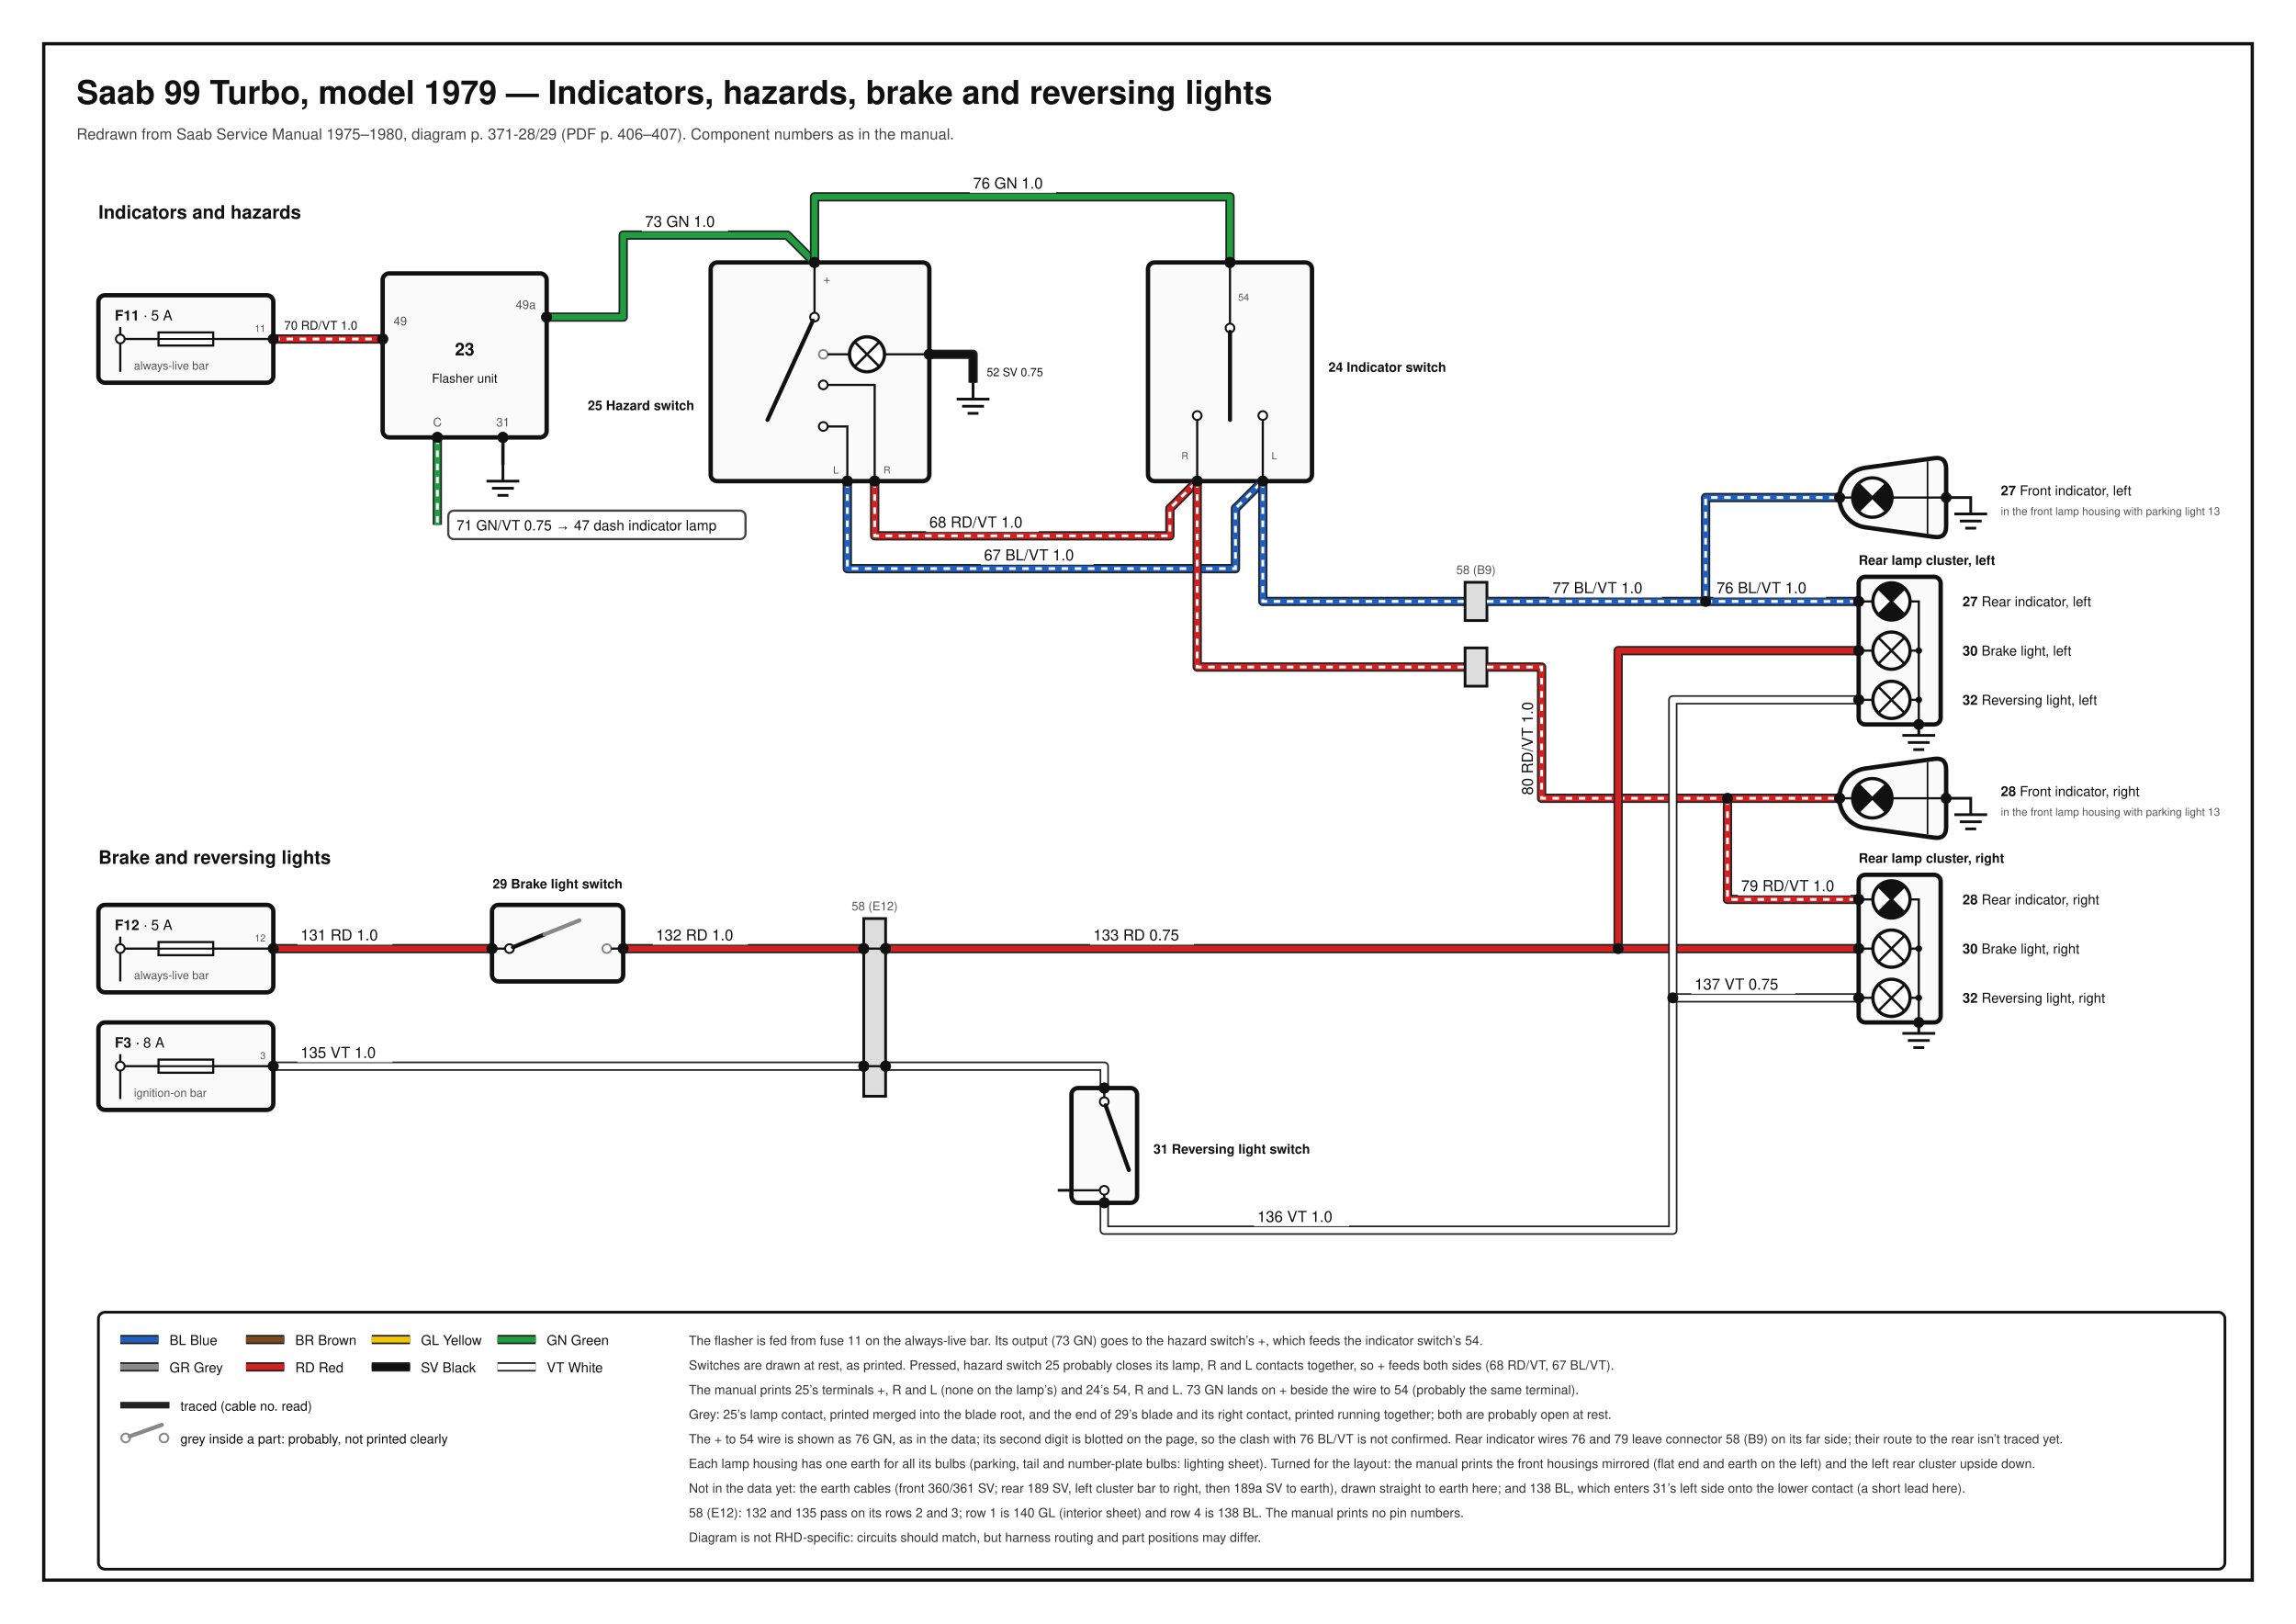
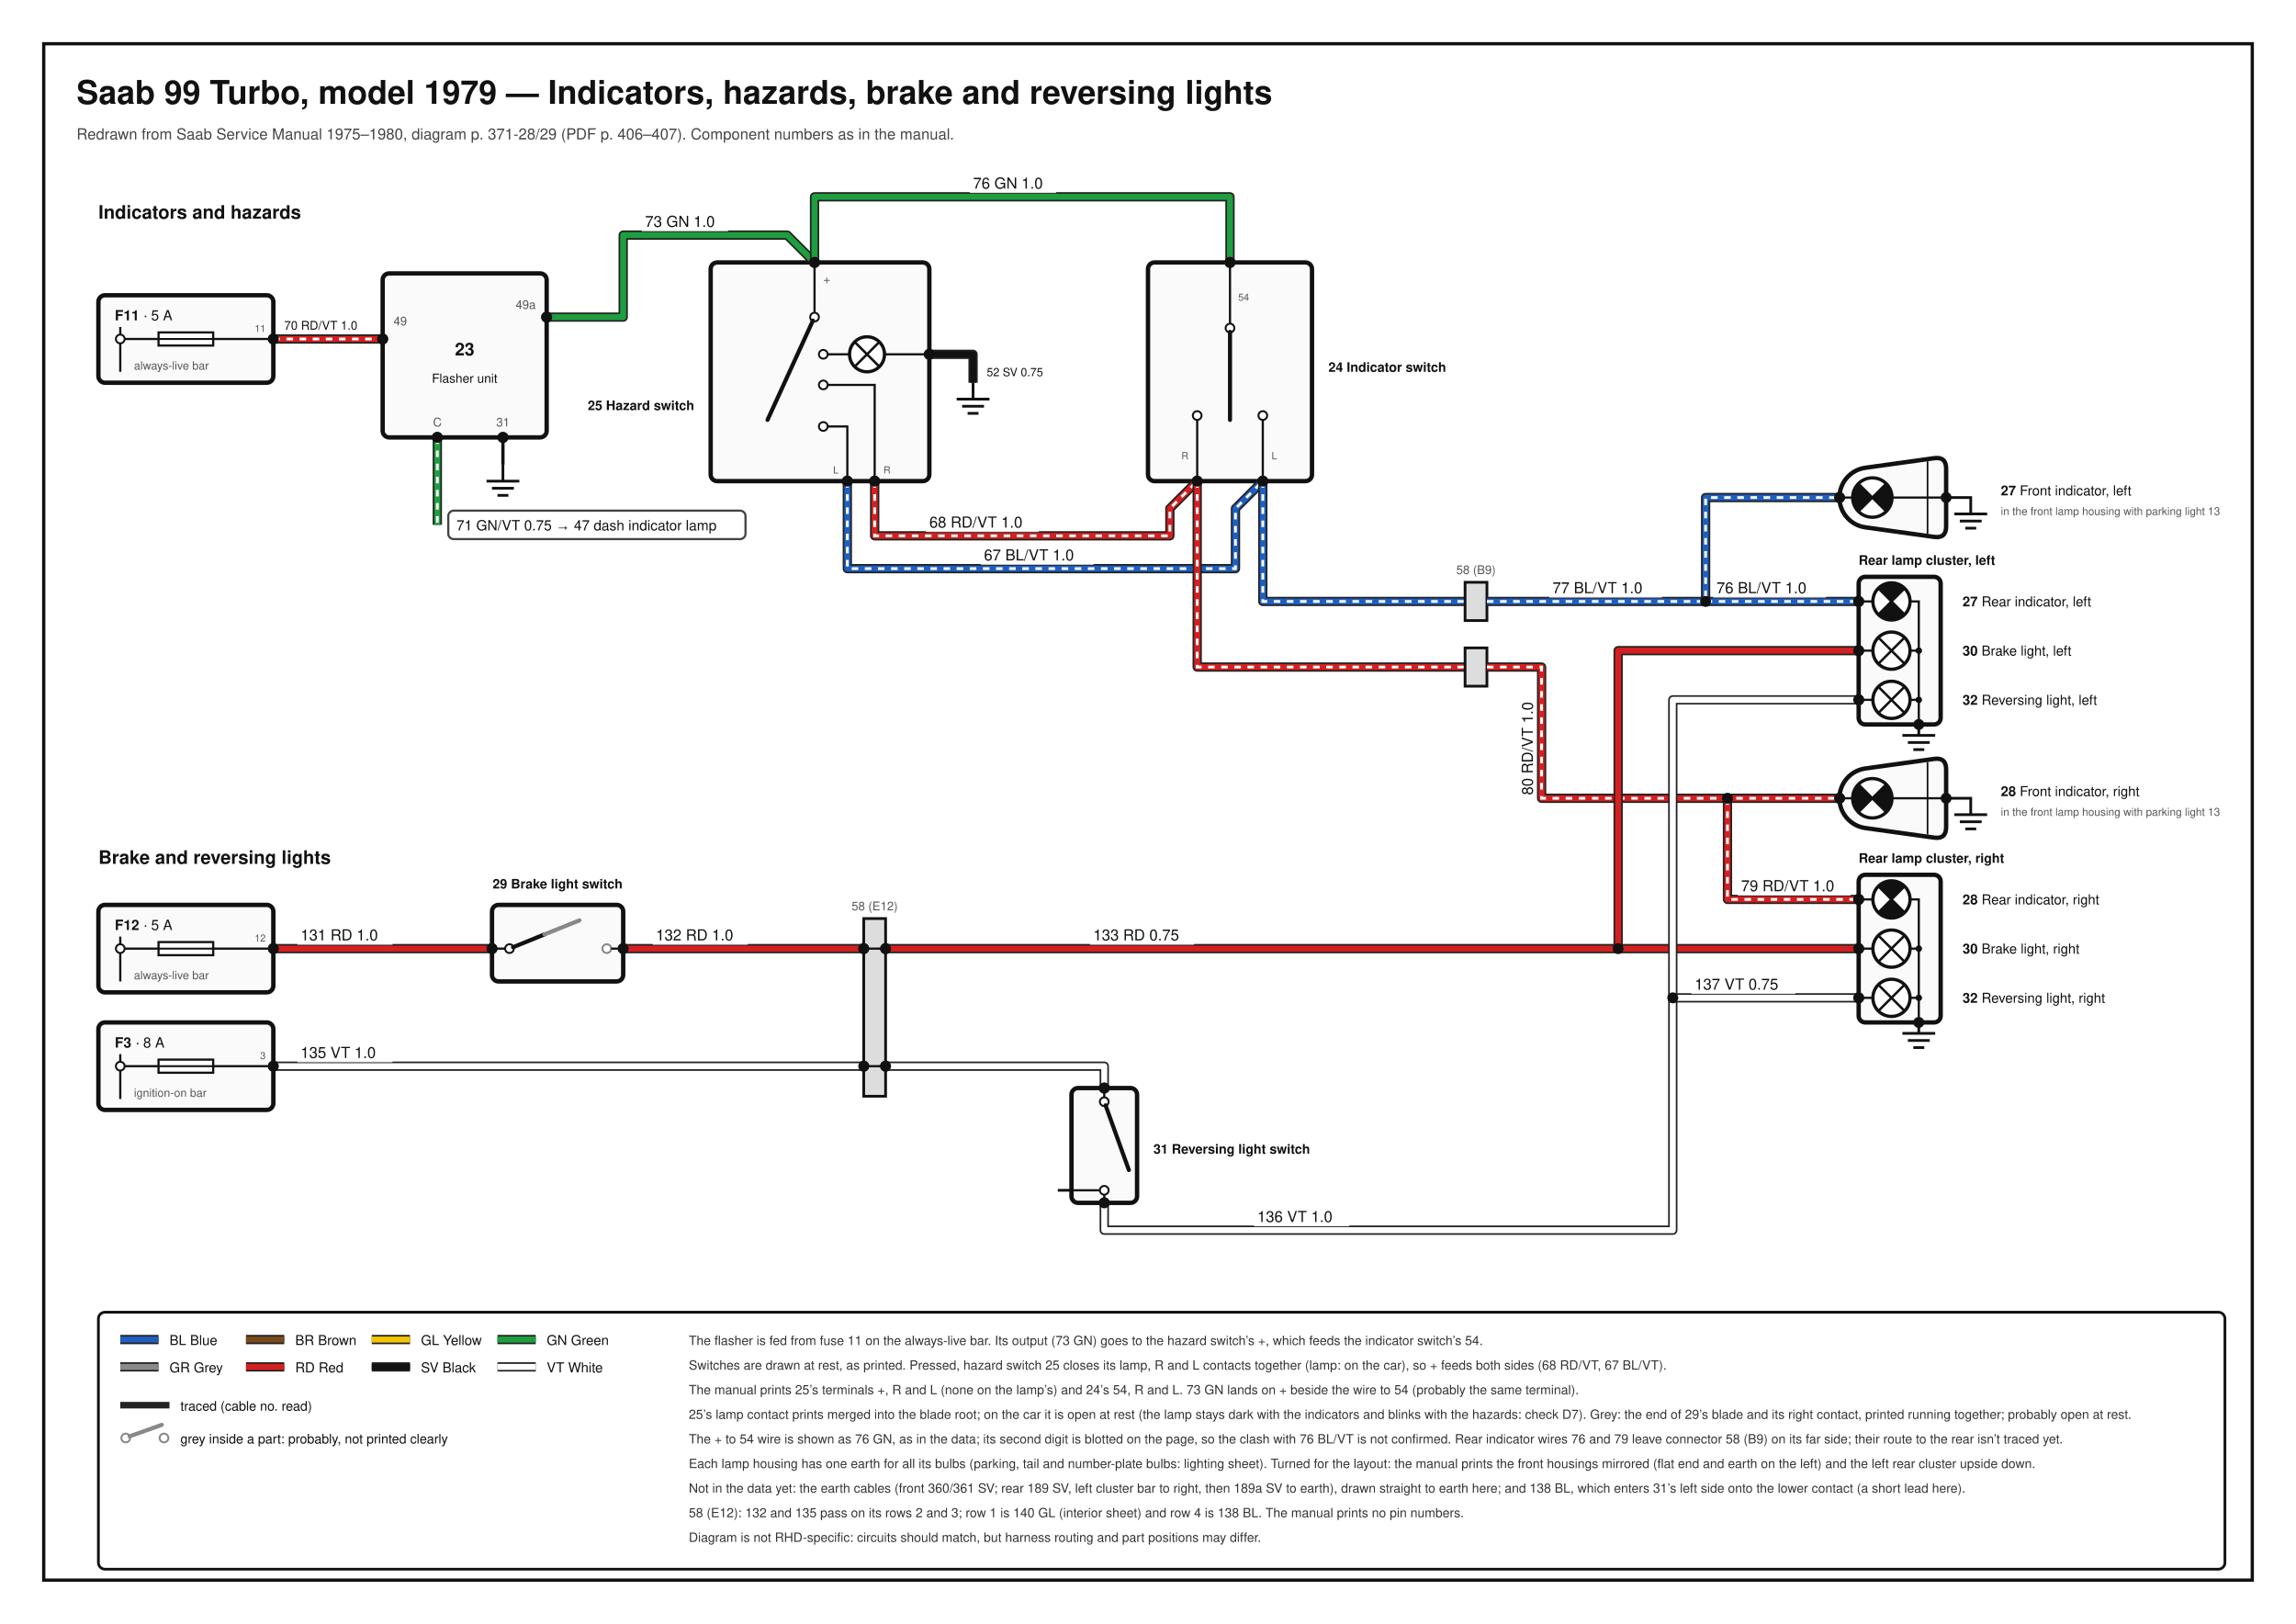
<svg xmlns="http://www.w3.org/2000/svg" width="420mm" height="297mm" viewBox="0 0 420 297" font-family="Helvetica, Arial, sans-serif">
  <rect width="420" height="297" fill="#fff" />
  <rect x="8" y="8" width="404" height="281" fill="none" stroke="#111" stroke-width=".6" />
  <text x="14" y="19" font-size="6" text-anchor="start" font-weight="bold" fill="#111">Saab 99 Turbo, model 1979 — Indicators, hazards, brake and reversing lights</text>
  <text x="14" y="25.5" font-size="2.8" text-anchor="start" font-weight="normal" fill="#444">Redrawn from Saab Service Manual 1975–1980, diagram p. 371-28/29 (PDF p. 406–407). Component numbers as in the manual.</text>
  <text x="18" y="40" font-size="3.4" text-anchor="start" font-weight="bold" fill="#111">Indicators and hazards</text>
  <rect x="18" y="54" width="32" height="16" rx="1.2" fill="#fafafa" stroke="#111" stroke-width="0.8" />
  <text x="21" y="58.6" font-size="2.6" text-anchor="start" font-weight="normal" fill="#111">
    <tspan font-weight="bold">F11</tspan> · 5 A</text>
  <path d="M22,59.8 L22,68" fill="none" stroke="#111" stroke-width=".4" />
  <circle cx="22" cy="62" r=".8" fill="#fff" stroke="#111" stroke-width=".35" />
  <rect x="29" y="60.8" width="10" height="2.4" fill="#fff" stroke="#111" stroke-width=".4" />
  <path d="M29,62 L39,62" stroke="#111" stroke-width=".35" />
  <path d="M22.8,62 L29,62" fill="none" stroke="#111" stroke-width=".4" />
  <path d="M39,62 L50,62" fill="none" stroke="#111" stroke-width=".4" />
  <circle cx="50" cy="62" r="1.0" fill="#111" />
  <text x="48.6" y="60.7" font-size="1.8" text-anchor="end" font-weight="normal" fill="#555">11</text>
  <text x="24.5" y="67.6" font-size="2.1" text-anchor="start" font-weight="normal" fill="#555">always-live bar</text>
  <path d="M50,62 L70,62" fill="none" stroke="#222" stroke-width="1.7" stroke-linejoin="round" />
  <path d="M50,62 L70,62" fill="none" stroke="#d42020" stroke-width="1.1" stroke-linejoin="round" />
  <path d="M50,62 L70,62" fill="none" stroke="#ffffff" stroke-width="0.5" stroke-dasharray="1.2 1.2" />
  <text x="52" y="60.3" font-size="2.2" text-anchor="start" font-weight="normal" fill="#111">70 RD/VT 1.0</text>
  <rect x="70" y="50" width="30" height="30" rx="1.2" fill="#fafafa" stroke="#111" stroke-width="0.8" />
  <text x="85" y="65" font-size="3.2" text-anchor="middle" font-weight="bold" fill="#111">23</text>
  <text x="85" y="70" font-size="2.3" text-anchor="middle" font-weight="normal" fill="#111">Flasher unit</text>
  <circle cx="70" cy="62" r="1.0" fill="#111" />
  <text x="72" y="59.5" font-size="2.2" text-anchor="start" font-weight="normal" fill="#555">49</text>
  <circle cx="100" cy="58" r="1.0" fill="#111" />
  <text x="98" y="56.5" font-size="2.2" text-anchor="end" font-weight="normal" fill="#555">49a</text>
  <circle cx="80" cy="80" r="1.0" fill="#111" />
  <text x="80" y="78" font-size="2.2" text-anchor="middle" font-weight="normal" fill="#555">C</text>
  <circle cx="92" cy="80" r="1.0" fill="#111" />
  <text x="92" y="78" font-size="2.2" text-anchor="middle" font-weight="normal" fill="#555">31</text>
  <path d="M92,80 v5" stroke="#111" stroke-width=".6" />
  <path d="M92,85 v3 M89,88 h6 M90,89.3 h4 M91,90.6 h2" stroke="#111" stroke-width=".5" fill="none" />
  <path d="M80,80 L80,96" fill="none" stroke="#222" stroke-width="1.7" stroke-linejoin="round" />
  <path d="M80,80 L80,96" fill="none" stroke="#1e9e3e" stroke-width="1.1" stroke-linejoin="round" />
  <path d="M80,80 L80,96" fill="none" stroke="#ffffff" stroke-width="0.5" stroke-dasharray="1.2 1.2" />
  <rect x="82" y="93.4" width="54.376" height="5.2" rx="1" fill="#fff" stroke="#444" stroke-width=".4" />
  <text x="83.5" y="97" font-size="2.6" text-anchor="start" font-weight="normal" fill="#111">71 GN/VT 0.75 <tspan font-family="Arial">→</tspan> 47 dash indicator lamp</text>
  <rect x="130" y="48" width="40" height="40" rx="1.2" fill="#fafafa" stroke="#111" stroke-width="0.8" />
  <text x="127" y="75" font-size="2.4" text-anchor="end" font-weight="bold" fill="#111">25 Hazard switch</text>
  <path d="M100,58 L114,58 L114,43 L144,43 L149,48" fill="none" stroke="#222" stroke-width="1.7" stroke-linejoin="round" />
  <path d="M100,58 L114,58 L114,43 L144,43 L149,48" fill="none" stroke="#1e9e3e" stroke-width="1.1" stroke-linejoin="round" />
  <rect x="117.4" y="38.5" width="15.78" height="3.8" fill="#fff" opacity=".85" />
  <text x="118" y="41.5" font-size="2.8" text-anchor="start" font-weight="normal" fill="#111">73 GN 1.0</text>
  <path d="M149,48 L149,36 L225,36 L225,48" fill="none" stroke="#222" stroke-width="1.7" stroke-linejoin="round" />
  <path d="M149,48 L149,36 L225,36 L225,48" fill="none" stroke="#1e9e3e" stroke-width="1.1" stroke-linejoin="round" />
  <rect x="177.4" y="31.5" width="15.78" height="3.8" fill="#fff" opacity=".85" />
  <text x="178" y="34.5" font-size="2.8" text-anchor="start" font-weight="normal" fill="#111">76 GN 1.0</text>
  <circle cx="149" cy="48" r="1.0" fill="#111" />
  <text x="150.6" y="51.8" font-size="2.2" text-anchor="start" font-weight="normal" fill="#555">+</text>
  <path d="M149,48 L149,57.2" fill="none" stroke="#111" stroke-width=".4" />
  <circle cx="149" cy="58" r=".8" fill="#fff" stroke="#111" stroke-width=".35" />
  <path d="M148.7,58.64 L140.4,76.8" stroke="#111" stroke-width=".75" stroke-linecap="round" />
-   <circle cx="150.6" cy="64.8" r=".8" fill="#fff" stroke="#888" stroke-width=".35" />
+   <circle cx="150.6" cy="64.8" r=".8" fill="#fff" stroke="#111" stroke-width=".35" />
  <circle cx="150.6" cy="70.4" r=".8" fill="#fff" stroke="#111" stroke-width=".35" />
  <circle cx="150.6" cy="78" r=".8" fill="#fff" stroke="#111" stroke-width=".35" />
  <circle cx="158.6" cy="64.8" r="3.2" fill="#fff" stroke="#111" stroke-width=".6" />
  <path d="M156.36,62.56 L160.84,67.04 M156.36,67.04 L160.84,62.56" stroke="#111" stroke-width=".45" />
  <path d="M151.4,64.8 L155.4,64.8" fill="none" stroke="#111" stroke-width=".4" />
  <path d="M161.8,64.8 L170,64.8" fill="none" stroke="#111" stroke-width=".4" />
  <circle cx="170" cy="64.8" r="1.0" fill="#111" />
  <path d="M151.4,70.4 L160,70.4 L160,88" fill="none" stroke="#111" stroke-width=".4" />
  <circle cx="160" cy="88" r="1.0" fill="#111" />
  <text x="161.6" y="86.6" font-size="1.8" text-anchor="start" font-weight="normal" fill="#555">R</text>
  <path d="M151.4,78 L155,78 L155,88" fill="none" stroke="#111" stroke-width=".4" />
  <circle cx="155" cy="88" r="1.0" fill="#111" />
  <text x="153.4" y="86.6" font-size="1.8" text-anchor="end" font-weight="normal" fill="#555">L</text>
  <path d="M170,64.8 L178,64.8 L178,70" fill="none" stroke="#222" stroke-width="1.7" stroke-linejoin="round" />
  <path d="M170,64.8 L178,64.8 L178,70" fill="none" stroke="#111111" stroke-width="1.1" stroke-linejoin="round" />
  <path d="M178,70 v3 M175,73 h6 M176,74.3 h4 M177,75.6 h2" stroke="#111" stroke-width=".5" fill="none" />
  <text x="180.5" y="68.8" font-size="2.1" text-anchor="start" font-weight="normal" fill="#111">52 SV 0.75</text>
  <rect x="210" y="48" width="30" height="40" rx="1.2" fill="#fafafa" stroke="#111" stroke-width="0.8" />
  <text x="243" y="68" font-size="2.4" text-anchor="start" font-weight="bold" fill="#111">24 Indicator switch</text>
  <circle cx="225" cy="48" r="1.0" fill="#111" />
  <text x="226.5" y="55" font-size="1.8" text-anchor="start" font-weight="normal" fill="#555">54</text>
  <path d="M225,48 L225,59.2" fill="none" stroke="#111" stroke-width=".4" />
  <circle cx="225" cy="60" r=".8" fill="#fff" stroke="#111" stroke-width=".35" />
  <path d="M225,60.7 L225,76.8" stroke="#111" stroke-width=".75" stroke-linecap="round" />
  <circle cx="219" cy="76" r=".8" fill="#fff" stroke="#111" stroke-width=".35" />
  <path d="M219,76.8 L219,88" fill="none" stroke="#111" stroke-width=".4" />
  <circle cx="219" cy="88" r="1.0" fill="#111" />
  <text x="217.4" y="84" font-size="1.8" text-anchor="end" font-weight="normal" fill="#555">R</text>
  <circle cx="231" cy="76" r=".8" fill="#fff" stroke="#111" stroke-width=".35" />
  <path d="M231,76.8 L231,88" fill="none" stroke="#111" stroke-width=".4" />
  <circle cx="231" cy="88" r="1.0" fill="#111" />
  <text x="232.6" y="84" font-size="1.8" text-anchor="start" font-weight="normal" fill="#555">L</text>
  <path d="M160,88 L160,98 L214,98 L214,93 L219,88" fill="none" stroke="#222" stroke-width="1.7" stroke-linejoin="round" />
  <path d="M160,88 L160,98 L214,98 L214,93 L219,88" fill="none" stroke="#d42020" stroke-width="1.1" stroke-linejoin="round" />
  <path d="M160,88 L160,98 L214,98 L214,93 L219,88" fill="none" stroke="#ffffff" stroke-width="0.5" stroke-dasharray="1.2 1.2" />
  <rect x="169.4" y="93.5" width="20.64" height="3.8" fill="#fff" opacity=".85" />
  <text x="170" y="96.5" font-size="2.8" text-anchor="start" font-weight="normal" fill="#111">68 RD/VT 1.0</text>
  <path d="M155,88 L155,104 L226,104 L226,93 L231,88" fill="none" stroke="#222" stroke-width="1.7" stroke-linejoin="round" />
  <path d="M155,88 L155,104 L226,104 L226,93 L231,88" fill="none" stroke="#1f5fbf" stroke-width="1.1" stroke-linejoin="round" />
  <path d="M155,88 L155,104 L226,104 L226,93 L231,88" fill="none" stroke="#ffffff" stroke-width="0.5" stroke-dasharray="1.2 1.2" />
  <rect x="179.4" y="99.5" width="20.64" height="3.8" fill="#fff" opacity=".85" />
  <text x="180" y="102.5" font-size="2.8" text-anchor="start" font-weight="normal" fill="#111">67 BL/VT 1.0</text>
  <path d="M231,88 L231,110 L268,110" fill="none" stroke="#222" stroke-width="1.7" stroke-linejoin="round" />
  <path d="M231,88 L231,110 L268,110" fill="none" stroke="#1f5fbf" stroke-width="1.1" stroke-linejoin="round" />
  <path d="M231,88 L231,110 L268,110" fill="none" stroke="#ffffff" stroke-width="0.5" stroke-dasharray="1.2 1.2" />
  <rect x="268" y="106.5" width="4" height="7" fill="#ddd" stroke="#111" stroke-width=".5" />
  <text x="270" y="105.0" font-size="2.2" text-anchor="middle" font-weight="normal" fill="#555">58 (B9)</text>
  <path d="M219,88 L219,122 L268,122" fill="none" stroke="#222" stroke-width="1.7" stroke-linejoin="round" />
  <path d="M219,88 L219,122 L268,122" fill="none" stroke="#d42020" stroke-width="1.1" stroke-linejoin="round" />
  <path d="M219,88 L219,122 L268,122" fill="none" stroke="#ffffff" stroke-width="0.5" stroke-dasharray="1.2 1.2" />
  <rect x="268" y="118.5" width="4" height="7" fill="#ddd" stroke="#111" stroke-width=".5" />
  <text x="270" y="117.0" font-size="2.2" text-anchor="middle" font-weight="normal" fill="#555" />
  <path d="M341.24,85.55 L353.82,83.8 Q356,83.5 356,85.7 L356,96.3 Q356,98.5 353.82,98.2 L341.24,96.45 A5.5,5.5 0 0 1 341.24,85.55 Z" fill="#fafafa" stroke="#111" stroke-width=".8" />
  <path d="M352.6,84.37 V97.63" stroke="#111" stroke-width=".3" />
  <path d="M336.5,91 L338.9,91" fill="none" stroke="#111" stroke-width=".4" />
  <path d="M346.1,91 L356,91" fill="none" stroke="#111" stroke-width=".4" />
  <circle cx="342.5" cy="91" r="3.6" fill="#fff" stroke="#111" stroke-width=".6" />
  <path d="M342.5,91 L339.95,88.45 A3.6,3.6 0 0 0 339.95,93.55 Z M342.5,91 L345.05,88.45 A3.6,3.6 0 0 1 345.05,93.55 Z" fill="#111" />
  <path d="M339.95,88.45 L345.05,93.55 M339.95,93.55 L345.05,88.45" stroke="#111" stroke-width=".45" />
  <circle cx="336.5" cy="91" r="1.0" fill="#111" />
  <circle cx="356" cy="91" r="1.0" fill="#111" />
  <path d="M356,91 h4.5 v3 M357.5,94 h6 M358.5,95.3 h4 M359.5,96.6 h2" stroke="#111" stroke-width=".5" fill="none" />
  <text x="366" y="90.6" font-size="2.5" text-anchor="start" font-weight="normal" fill="#111">
    <tspan font-weight="bold">27</tspan> Front indicator, left</text>
  <text x="366" y="94.2" font-size="2.0" text-anchor="start" font-weight="normal" fill="#555">in the front lamp housing with parking light 13</text>
  <path d="M272,110 L312,110 L312,91 L336.5,91" fill="none" stroke="#222" stroke-width="1.7" stroke-linejoin="round" />
  <path d="M272,110 L312,110 L312,91 L336.5,91" fill="none" stroke="#1f5fbf" stroke-width="1.1" stroke-linejoin="round" />
  <path d="M272,110 L312,110 L312,91 L336.5,91" fill="none" stroke="#ffffff" stroke-width="0.5" stroke-dasharray="1.2 1.2" />
  <rect x="283.4" y="105.5" width="20.64" height="3.8" fill="#fff" opacity=".85" />
  <text x="284" y="108.5" font-size="2.8" text-anchor="start" font-weight="normal" fill="#111">77 BL/VT 1.0</text>
  <path d="M312,110 L340,110" fill="none" stroke="#222" stroke-width="1.7" stroke-linejoin="round" />
  <path d="M312,110 L340,110" fill="none" stroke="#1f5fbf" stroke-width="1.1" stroke-linejoin="round" />
  <path d="M312,110 L340,110" fill="none" stroke="#ffffff" stroke-width="0.5" stroke-dasharray="1.2 1.2" />
  <rect x="313.4" y="105.5" width="20.64" height="3.8" fill="#fff" opacity=".85" />
  <text x="314" y="108.5" font-size="2.8" text-anchor="start" font-weight="normal" fill="#111">76 BL/VT 1.0</text>
  <circle cx="312" cy="110" r="1.0" fill="#111" />
  <rect x="340" y="105.5" width="15" height="27" rx="1.2" fill="#fafafa" stroke="#111" stroke-width="0.8" />
  <text x="340" y="103.3" font-size="2.4" text-anchor="start" font-weight="bold" fill="#111">Rear lamp cluster, left</text>
  <circle cx="346" cy="110.0" r="3.4" fill="#fff" stroke="#111" stroke-width=".6" />
  <path d="M346,110.0 L343.6,107.6 A3.4,3.4 0 0 1 348.4,107.6 Z M346,110.0 L343.6,112.4 A3.4,3.4 0 0 0 348.4,112.4 Z" fill="#111" />
  <path d="M343.6,107.6 L348.4,112.4 M343.6,112.4 L348.4,107.6" stroke="#111" stroke-width=".45" />
  <path d="M340,110 L342.6,110" fill="none" stroke="#111" stroke-width=".4" />
  <circle cx="340" cy="110.0" r="1.0" fill="#111" />
  <text x="359" y="110.9" font-size="2.5" text-anchor="start" font-weight="normal" fill="#111">
    <tspan font-weight="bold">27</tspan> Rear indicator, left</text>
  <circle cx="346" cy="119.0" r="3.4" fill="#fff" stroke="#111" stroke-width=".6" />
  <path d="M343.62,116.62 L348.38,121.38 M343.62,121.38 L348.38,116.62" stroke="#111" stroke-width=".45" />
  <path d="M340,119 L342.6,119" fill="none" stroke="#111" stroke-width=".4" />
  <circle cx="340" cy="119.0" r="1.0" fill="#111" />
  <path d="M349.4,119 L351,119" fill="none" stroke="#111" stroke-width=".4" />
  <circle cx="351" cy="119.0" r=".6" fill="#111" />
  <text x="359" y="119.9" font-size="2.5" text-anchor="start" font-weight="normal" fill="#111">
    <tspan font-weight="bold">30</tspan> Brake light, left</text>
  <circle cx="346" cy="128.0" r="3.4" fill="#fff" stroke="#111" stroke-width=".6" />
  <path d="M343.62,125.62 L348.38,130.38 M343.62,130.38 L348.38,125.62" stroke="#111" stroke-width=".45" />
  <path d="M340,128 L342.6,128" fill="none" stroke="#111" stroke-width=".4" />
  <circle cx="340" cy="128.0" r="1.0" fill="#111" />
  <path d="M349.4,128 L351,128" fill="none" stroke="#111" stroke-width=".4" />
  <circle cx="351" cy="128.0" r=".6" fill="#111" />
  <text x="359" y="128.9" font-size="2.5" text-anchor="start" font-weight="normal" fill="#111">
    <tspan font-weight="bold">32</tspan> Reversing light, left</text>
  <path d="M349.4,110 L351,110 L351,132.5" fill="none" stroke="#111" stroke-width=".4" />
  <circle cx="351" cy="132.5" r="1.0" fill="#111" />
  <path d="M351,132.5 h0 v2 M348,134.5 h6 M349,135.8 h4 M350,137.1 h2" stroke="#111" stroke-width=".5" fill="none" />
  <path d="M341.24,140.55 L353.82,138.8 Q356,138.5 356,140.7 L356,151.3 Q356,153.5 353.82,153.2 L341.24,151.45 A5.5,5.5 0 0 1 341.24,140.55 Z" fill="#fafafa" stroke="#111" stroke-width=".8" />
  <path d="M352.6,139.37 V152.63" stroke="#111" stroke-width=".3" />
  <path d="M336.5,146 L338.9,146" fill="none" stroke="#111" stroke-width=".4" />
  <path d="M346.1,146 L356,146" fill="none" stroke="#111" stroke-width=".4" />
  <circle cx="342.5" cy="146" r="3.6" fill="#fff" stroke="#111" stroke-width=".6" />
  <path d="M342.5,146 L339.95,143.45 A3.6,3.6 0 0 0 339.95,148.55 Z M342.5,146 L345.05,143.45 A3.6,3.6 0 0 1 345.05,148.55 Z" fill="#111" />
  <path d="M339.95,143.45 L345.05,148.55 M339.95,148.55 L345.05,143.45" stroke="#111" stroke-width=".45" />
  <circle cx="336.5" cy="146" r="1.0" fill="#111" />
  <circle cx="356" cy="146" r="1.0" fill="#111" />
  <path d="M356,146 h4.5 v3 M357.5,149 h6 M358.5,150.3 h4 M359.5,151.6 h2" stroke="#111" stroke-width=".5" fill="none" />
  <text x="366" y="145.6" font-size="2.5" text-anchor="start" font-weight="normal" fill="#111">
    <tspan font-weight="bold">28</tspan> Front indicator, right</text>
  <text x="366" y="149.2" font-size="2.0" text-anchor="start" font-weight="normal" fill="#555">in the front lamp housing with parking light 13</text>
  <path d="M272,122 L282,122 L282,146 L336.5,146" fill="none" stroke="#222" stroke-width="1.7" stroke-linejoin="round" />
  <path d="M272,122 L282,122 L282,146 L336.5,146" fill="none" stroke="#d42020" stroke-width="1.1" stroke-linejoin="round" />
  <path d="M272,122 L282,122 L282,146 L336.5,146" fill="none" stroke="#ffffff" stroke-width="0.5" stroke-dasharray="1.2 1.2" />
  <text x="280.4" y="145.4" font-size="2.8" text-anchor="start" font-weight="normal" fill="#111" transform="rotate(-90 280.4 145.4)">80 RD/VT 1.0</text>
  <path d="M316,146 L316,164.5 L340,164.5" fill="none" stroke="#222" stroke-width="1.7" stroke-linejoin="round" />
  <path d="M316,146 L316,164.5 L340,164.5" fill="none" stroke="#d42020" stroke-width="1.1" stroke-linejoin="round" />
  <path d="M316,146 L316,164.5 L340,164.5" fill="none" stroke="#ffffff" stroke-width="0.5" stroke-dasharray="1.2 1.2" />
  <rect x="317.9" y="160.0" width="20.64" height="3.8" fill="#fff" opacity=".85" />
  <text x="318.5" y="163" font-size="2.8" text-anchor="start" font-weight="normal" fill="#111">79 RD/VT 1.0</text>
  <circle cx="316" cy="146" r="1.0" fill="#111" />
  <rect x="340" y="160" width="15" height="27" rx="1.2" fill="#fafafa" stroke="#111" stroke-width="0.8" />
  <text x="340" y="157.8" font-size="2.4" text-anchor="start" font-weight="bold" fill="#111">Rear lamp cluster, right</text>
  <circle cx="346" cy="164.5" r="3.4" fill="#fff" stroke="#111" stroke-width=".6" />
  <path d="M346,164.5 L343.6,162.1 A3.4,3.4 0 0 1 348.4,162.1 Z M346,164.5 L343.6,166.9 A3.4,3.4 0 0 0 348.4,166.9 Z" fill="#111" />
  <path d="M343.6,162.1 L348.4,166.9 M343.6,166.9 L348.4,162.1" stroke="#111" stroke-width=".45" />
  <path d="M340,164.5 L342.6,164.5" fill="none" stroke="#111" stroke-width=".4" />
  <circle cx="340" cy="164.5" r="1.0" fill="#111" />
  <text x="359" y="165.4" font-size="2.5" text-anchor="start" font-weight="normal" fill="#111">
    <tspan font-weight="bold">28</tspan> Rear indicator, right</text>
  <circle cx="346" cy="173.5" r="3.4" fill="#fff" stroke="#111" stroke-width=".6" />
  <path d="M343.62,171.12 L348.38,175.88 M343.62,175.88 L348.38,171.12" stroke="#111" stroke-width=".45" />
  <path d="M340,173.5 L342.6,173.5" fill="none" stroke="#111" stroke-width=".4" />
  <circle cx="340" cy="173.5" r="1.0" fill="#111" />
  <path d="M349.4,173.5 L351,173.5" fill="none" stroke="#111" stroke-width=".4" />
  <circle cx="351" cy="173.5" r=".6" fill="#111" />
  <text x="359" y="174.4" font-size="2.5" text-anchor="start" font-weight="normal" fill="#111">
    <tspan font-weight="bold">30</tspan> Brake light, right</text>
  <circle cx="346" cy="182.5" r="3.4" fill="#fff" stroke="#111" stroke-width=".6" />
  <path d="M343.62,180.12 L348.38,184.88 M343.62,184.88 L348.38,180.12" stroke="#111" stroke-width=".45" />
  <path d="M340,182.5 L342.6,182.5" fill="none" stroke="#111" stroke-width=".4" />
  <circle cx="340" cy="182.5" r="1.0" fill="#111" />
  <path d="M349.4,182.5 L351,182.5" fill="none" stroke="#111" stroke-width=".4" />
  <circle cx="351" cy="182.5" r=".6" fill="#111" />
  <text x="359" y="183.4" font-size="2.5" text-anchor="start" font-weight="normal" fill="#111">
    <tspan font-weight="bold">32</tspan> Reversing light, right</text>
  <path d="M349.4,164.5 L351,164.5 L351,187" fill="none" stroke="#111" stroke-width=".4" />
  <circle cx="351" cy="187" r="1.0" fill="#111" />
  <path d="M351,187 h0 v2 M348,189 h6 M349,190.3 h4 M350,191.6 h2" stroke="#111" stroke-width=".5" fill="none" />
  <text x="18" y="158" font-size="3.4" text-anchor="start" font-weight="bold" fill="#111">Brake and reversing lights</text>
  <rect x="18" y="165.5" width="32" height="16" rx="1.2" fill="#fafafa" stroke="#111" stroke-width="0.8" />
  <text x="21" y="170.1" font-size="2.6" text-anchor="start" font-weight="normal" fill="#111">
    <tspan font-weight="bold">F12</tspan> · 5 A</text>
  <path d="M22,171.3 L22,179.5" fill="none" stroke="#111" stroke-width=".4" />
  <circle cx="22" cy="173.5" r=".8" fill="#fff" stroke="#111" stroke-width=".35" />
  <rect x="29" y="172.3" width="10" height="2.4" fill="#fff" stroke="#111" stroke-width=".4" />
  <path d="M29,173.5 L39,173.5" stroke="#111" stroke-width=".35" />
  <path d="M22.8,173.5 L29,173.5" fill="none" stroke="#111" stroke-width=".4" />
  <path d="M39,173.5 L50,173.5" fill="none" stroke="#111" stroke-width=".4" />
  <circle cx="50" cy="173.5" r="1.0" fill="#111" />
  <text x="48.6" y="172.2" font-size="1.8" text-anchor="end" font-weight="normal" fill="#555">12</text>
  <text x="24.5" y="179.1" font-size="2.1" text-anchor="start" font-weight="normal" fill="#555">always-live bar</text>
  <path d="M50,173.5 L90,173.5" fill="none" stroke="#222" stroke-width="1.7" stroke-linejoin="round" />
  <path d="M50,173.5 L90,173.5" fill="none" stroke="#d42020" stroke-width="1.1" stroke-linejoin="round" />
  <rect x="54.4" y="169.0" width="17.4" height="3.8" fill="#fff" opacity=".85" />
  <text x="55" y="172" font-size="2.8" text-anchor="start" font-weight="normal" fill="#111">131 RD 1.0</text>
  <rect x="90" y="165.5" width="24" height="14" rx="1.2" fill="#fafafa" stroke="#111" stroke-width="0.8" />
  <text x="102" y="162.5" font-size="2.4" text-anchor="middle" font-weight="bold" fill="#111">29 Brake light switch</text>
  <path d="M90,173.5 L92.4,173.5" fill="none" stroke="#111" stroke-width=".4" />
  <circle cx="93.2" cy="173.5" r=".8" fill="#fff" stroke="#111" stroke-width=".35" />
  <path d="M93.85,173.24 L99.6,170.9" stroke="#111" stroke-width=".75" stroke-linecap="round" />
  <path d="M99.6,170.9 L106,168.33" stroke="#888" stroke-width=".75" stroke-linecap="round" />
  <circle cx="111" cy="173.5" r=".8" fill="#fff" stroke="#888" stroke-width=".35" />
  <path d="M111.8,173.5 L114,173.5" fill="none" stroke="#111" stroke-width=".4" />
  <circle cx="90" cy="173.5" r="1.0" fill="#111" />
  <circle cx="114" cy="173.5" r="1.0" fill="#111" />
  <path d="M114,173.5 L158,173.5" fill="none" stroke="#222" stroke-width="1.7" stroke-linejoin="round" />
  <path d="M114,173.5 L158,173.5" fill="none" stroke="#d42020" stroke-width="1.1" stroke-linejoin="round" />
  <rect x="119.4" y="169.0" width="17.4" height="3.8" fill="#fff" opacity=".85" />
  <text x="120" y="172" font-size="2.8" text-anchor="start" font-weight="normal" fill="#111">132 RD 1.0</text>
  <rect x="158" y="168.0" width="4" height="32.5" fill="#ddd" stroke="#111" stroke-width=".5" />
  <path d="M158,173.5 L162,173.5" fill="none" stroke="#111" stroke-width=".4" />
  <circle cx="158" cy="173.5" r="1.0" fill="#111" />
  <circle cx="162" cy="173.5" r="1.0" fill="#111" />
  <path d="M158,195 L162,195" fill="none" stroke="#111" stroke-width=".4" />
  <circle cx="158" cy="195" r="1.0" fill="#111" />
  <circle cx="162" cy="195" r="1.0" fill="#111" />
  <text x="160" y="166.5" font-size="2.2" text-anchor="middle" font-weight="normal" fill="#555">58 (E12)</text>
  <path d="M162,173.5 L340,173.5" fill="none" stroke="#222" stroke-width="1.7" stroke-linejoin="round" />
  <path d="M162,173.5 L340,173.5" fill="none" stroke="#d42020" stroke-width="1.1" stroke-linejoin="round" />
  <rect x="199.4" y="169.0" width="19.02" height="3.8" fill="#fff" opacity=".85" />
  <text x="200" y="172" font-size="2.8" text-anchor="start" font-weight="normal" fill="#111">133 RD 0.75</text>
  <path d="M296,173.5 L296,119.0 L340,119.0" fill="none" stroke="#222" stroke-width="1.7" stroke-linejoin="round" />
  <path d="M296,173.5 L296,119.0 L340,119.0" fill="none" stroke="#d42020" stroke-width="1.1" stroke-linejoin="round" />
  <circle cx="296" cy="173.5" r="1.0" fill="#111" />
  <rect x="18" y="187" width="32" height="16" rx="1.2" fill="#fafafa" stroke="#111" stroke-width="0.8" />
  <text x="21" y="191.6" font-size="2.6" text-anchor="start" font-weight="normal" fill="#111">
    <tspan font-weight="bold">F3</tspan> · 8 A</text>
  <path d="M22,192.8 L22,201" fill="none" stroke="#111" stroke-width=".4" />
  <circle cx="22" cy="195" r=".8" fill="#fff" stroke="#111" stroke-width=".35" />
  <rect x="29" y="193.8" width="10" height="2.4" fill="#fff" stroke="#111" stroke-width=".4" />
  <path d="M29,195 L39,195" stroke="#111" stroke-width=".35" />
  <path d="M22.8,195 L29,195" fill="none" stroke="#111" stroke-width=".4" />
  <path d="M39,195 L50,195" fill="none" stroke="#111" stroke-width=".4" />
  <circle cx="50" cy="195" r="1.0" fill="#111" />
  <text x="48.6" y="193.7" font-size="1.8" text-anchor="end" font-weight="normal" fill="#555">3</text>
  <text x="24.5" y="200.6" font-size="2.1" text-anchor="start" font-weight="normal" fill="#555">ignition-on bar</text>
  <path d="M50,195 L158,195" fill="none" stroke="#222" stroke-width="1.7" stroke-linejoin="round" />
  <path d="M50,195 L158,195" fill="none" stroke="#ffffff" stroke-width="1.1" stroke-linejoin="round" />
  <rect x="54.4" y="190.5" width="17.4" height="3.8" fill="#fff" opacity=".85" />
  <text x="55" y="193.5" font-size="2.8" text-anchor="start" font-weight="normal" fill="#111">135 VT 1.0</text>
  <path d="M162,195 L202,195 L202,199" fill="none" stroke="#222" stroke-width="1.7" stroke-linejoin="round" />
  <path d="M162,195 L202,195 L202,199" fill="none" stroke="#ffffff" stroke-width="1.1" stroke-linejoin="round" />
  <rect x="196" y="199" width="12" height="21" rx="1.2" fill="#fafafa" stroke="#111" stroke-width="0.8" />
  <text x="211" y="211" font-size="2.4" text-anchor="start" font-weight="bold" fill="#111">31 Reversing light switch</text>
  <circle cx="202" cy="199" r="1.0" fill="#111" />
  <path d="M202,199 L202,200.7" fill="none" stroke="#111" stroke-width=".4" />
  <circle cx="202" cy="201.5" r=".8" fill="#fff" stroke="#111" stroke-width=".35" />
  <path d="M202.24,202.16 L206.5,214" stroke="#111" stroke-width=".75" stroke-linecap="round" />
  <circle cx="202" cy="217.7" r=".8" fill="#fff" stroke="#111" stroke-width=".35" />
  <path d="M202,218.5 L202,220" fill="none" stroke="#111" stroke-width=".4" />
  <circle cx="202" cy="220" r="1.0" fill="#111" />
  <path d="M196,217.7 L201.2,217.7" fill="none" stroke="#111" stroke-width=".4" />
  <path d="M196,217.7 l-2.5,0" stroke="#111" stroke-width=".5" fill="none" />
  <path d="M202,220 L202,225 L306,225 L306,128.0 L340,128.0" fill="none" stroke="#222" stroke-width="1.7" stroke-linejoin="round" />
  <path d="M202,220 L202,225 L306,225 L306,128.0 L340,128.0" fill="none" stroke="#ffffff" stroke-width="1.1" stroke-linejoin="round" />
  <rect x="229.4" y="220.5" width="17.4" height="3.8" fill="#fff" opacity=".85" />
  <text x="230" y="223.5" font-size="2.8" text-anchor="start" font-weight="normal" fill="#111">136 VT 1.0</text>
  <path d="M306,182.5 L340,182.5" fill="none" stroke="#222" stroke-width="1.7" stroke-linejoin="round" />
  <path d="M306,182.5 L340,182.5" fill="none" stroke="#ffffff" stroke-width="1.1" stroke-linejoin="round" />
  <rect x="309.4" y="178.0" width="19.02" height="3.8" fill="#fff" opacity=".85" />
  <text x="310" y="181" font-size="2.8" text-anchor="start" font-weight="normal" fill="#111">137 VT 0.75</text>
  <circle cx="306" cy="182.5" r="1.0" fill="#111" />
  <circle cx="50" cy="62" r="1.0" fill="#111" />
  <circle cx="70" cy="62" r="1.0" fill="#111" />
  <circle cx="100" cy="58" r="1.0" fill="#111" />
  <circle cx="80" cy="80" r="1.0" fill="#111" />
  <circle cx="92" cy="80" r="1.0" fill="#111" />
  <circle cx="149" cy="48" r="1.0" fill="#111" />
  <circle cx="170" cy="64.8" r="1.0" fill="#111" />
  <circle cx="155" cy="88" r="1.0" fill="#111" />
  <circle cx="160" cy="88" r="1.0" fill="#111" />
  <circle cx="225" cy="48" r="1.0" fill="#111" />
  <circle cx="219" cy="88" r="1.0" fill="#111" />
  <circle cx="231" cy="88" r="1.0" fill="#111" />
  <circle cx="336.5" cy="91" r="1.0" fill="#111" />
  <circle cx="336.5" cy="146" r="1.0" fill="#111" />
  <circle cx="50" cy="173.5" r="1.0" fill="#111" />
  <circle cx="90" cy="173.5" r="1.0" fill="#111" />
  <circle cx="114" cy="173.5" r="1.0" fill="#111" />
  <circle cx="158" cy="173.5" r="1.0" fill="#111" />
  <circle cx="162" cy="173.5" r="1.0" fill="#111" />
  <circle cx="50" cy="195" r="1.0" fill="#111" />
  <circle cx="158" cy="195" r="1.0" fill="#111" />
  <circle cx="162" cy="195" r="1.0" fill="#111" />
  <circle cx="202" cy="199" r="1.0" fill="#111" />
  <circle cx="202" cy="220" r="1.0" fill="#111" />
  <circle cx="340" cy="110.0" r="1.0" fill="#111" />
  <circle cx="340" cy="119.0" r="1.0" fill="#111" />
  <circle cx="340" cy="128.0" r="1.0" fill="#111" />
  <circle cx="340" cy="164.5" r="1.0" fill="#111" />
  <circle cx="340" cy="173.5" r="1.0" fill="#111" />
  <circle cx="340" cy="182.5" r="1.0" fill="#111" />
  <rect x="18" y="240" width="389" height="47" rx="1.2" fill="#fff" stroke="#111" stroke-width="0.5" />
  <path d="M22,245 h7" stroke="#222" stroke-width="1.7" />
  <path d="M22,245 h7" stroke="#1f5fbf" stroke-width="1.1" />
  <text x="31" y="246" font-size="2.5" text-anchor="start" font-weight="normal" fill="#111">BL Blue</text>
  <path d="M45,245 h7" stroke="#222" stroke-width="1.7" />
  <path d="M45,245 h7" stroke="#7a4a1c" stroke-width="1.1" />
  <text x="54" y="246" font-size="2.5" text-anchor="start" font-weight="normal" fill="#111">BR Brown</text>
  <path d="M68,245 h7" stroke="#222" stroke-width="1.7" />
  <path d="M68,245 h7" stroke="#f2c500" stroke-width="1.1" />
  <text x="77" y="246" font-size="2.5" text-anchor="start" font-weight="normal" fill="#111">GL Yellow</text>
  <path d="M91,245 h7" stroke="#222" stroke-width="1.7" />
  <path d="M91,245 h7" stroke="#1e9e3e" stroke-width="1.1" />
  <text x="100" y="246" font-size="2.5" text-anchor="start" font-weight="normal" fill="#111">GN Green</text>
  <path d="M22,250 h7" stroke="#222" stroke-width="1.7" />
  <path d="M22,250 h7" stroke="#8a8a8a" stroke-width="1.1" />
  <text x="31" y="251" font-size="2.5" text-anchor="start" font-weight="normal" fill="#111">GR Grey</text>
  <path d="M45,250 h7" stroke="#222" stroke-width="1.7" />
  <path d="M45,250 h7" stroke="#d42020" stroke-width="1.1" />
  <text x="54" y="251" font-size="2.5" text-anchor="start" font-weight="normal" fill="#111">RD Red</text>
  <path d="M68,250 h7" stroke="#222" stroke-width="1.7" />
  <path d="M68,250 h7" stroke="#111111" stroke-width="1.1" />
  <text x="77" y="251" font-size="2.5" text-anchor="start" font-weight="normal" fill="#111">SV Black</text>
  <path d="M91,250 h7" stroke="#222" stroke-width="1.7" />
  <path d="M91,250 h7" stroke="#ffffff" stroke-width="1.1" />
  <text x="100" y="251" font-size="2.5" text-anchor="start" font-weight="normal" fill="#111">VT White</text>
  <path d="M22,257 h9" stroke="#222" stroke-width="1.2" />
  <text x="33" y="258" font-size="2.4" text-anchor="start" font-weight="normal" fill="#111">traced (cable no. read)</text>
  <circle cx="23" cy="263" r=".8" fill="#fff" stroke="#888" stroke-width=".35" />
  <circle cx="30" cy="263" r=".8" fill="#fff" stroke="#888" stroke-width=".35" />
  <path d="M23.7,262.7 L29.6,260.6" stroke="#888" stroke-width=".75" stroke-linecap="round" />
  <text x="33" y="264" font-size="2.4" text-anchor="start" font-weight="normal" fill="#111">grey inside a part: probably, not printed clearly</text>
  <text x="126" y="246.0" font-size="2.35" text-anchor="start" font-weight="normal" fill="#333">The flasher is fed from fuse 11 on the always-live bar. Its output (73 GN) goes to the hazard switch’s +, which feeds the indicator switch’s 54.</text>
-   <text x="126" y="250.5" font-size="2.35" text-anchor="start" font-weight="normal" fill="#333">Switches are drawn at rest, as printed. Pressed, hazard switch 25 probably closes its lamp, R and L contacts together, so + feeds both sides (68 RD/VT, 67 BL/VT).</text>
+   <text x="126" y="250.5" font-size="2.35" text-anchor="start" font-weight="normal" fill="#333">Switches are drawn at rest, as printed. Pressed, hazard switch 25 closes its lamp, R and L contacts together (lamp: on the car), so + feeds both sides (68 RD/VT, 67 BL/VT).</text>
  <text x="126" y="255.0" font-size="2.35" text-anchor="start" font-weight="normal" fill="#333">The manual prints 25’s terminals +, R and L (none on the lamp’s) and 24’s 54, R and L. 73 GN lands on + beside the wire to 54 (probably the same terminal).</text>
-   <text x="126" y="259.5" font-size="2.35" text-anchor="start" font-weight="normal" fill="#333">Grey: 25’s lamp contact, printed merged into the blade root, and the end of 29’s blade and its right contact, printed running together; both are probably open at rest.</text>
+   <text x="126" y="259.5" font-size="2.35" text-anchor="start" font-weight="normal" fill="#333">25’s lamp contact prints merged into the blade root; on the car it is open at rest (the lamp stays dark with the indicators and blinks with the hazards: check D7). Grey: the end of 29’s blade and its right contact, printed running together; probably open at rest.</text>
  <text x="126" y="264.0" font-size="2.35" text-anchor="start" font-weight="normal" fill="#333">The + to 54 wire is shown as 76 GN, as in the data; its second digit is blotted on the page, so the clash with 76 BL/VT is not confirmed. Rear indicator wires 76 and 79 leave connector 58 (B9) on its far side; their route to the rear isn’t traced yet.</text>
  <text x="126" y="268.5" font-size="2.35" text-anchor="start" font-weight="normal" fill="#333">Each lamp housing has one earth for all its bulbs (parking, tail and number-plate bulbs: lighting sheet). Turned for the layout: the manual prints the front housings mirrored (flat end and earth on the left) and the left rear cluster upside down.</text>
  <text x="126" y="273.0" font-size="2.35" text-anchor="start" font-weight="normal" fill="#333">Not in the data yet: the earth cables (front 360/361 SV; rear 189 SV, left cluster bar to right, then 189a SV to earth), drawn straight to earth here; and 138 BL, which enters 31’s left side onto the lower contact (a short lead here).</text>
  <text x="126" y="277.5" font-size="2.35" text-anchor="start" font-weight="normal" fill="#333">58 (E12): 132 and 135 pass on its rows 2 and 3; row 1 is 140 GL (interior sheet) and row 4 is 138 BL. The manual prints no pin numbers.</text>
  <text x="126" y="282.0" font-size="2.35" text-anchor="start" font-weight="normal" fill="#333">Diagram is not RHD-specific: circuits should match, but harness routing and part positions may differ.</text>
</svg>
